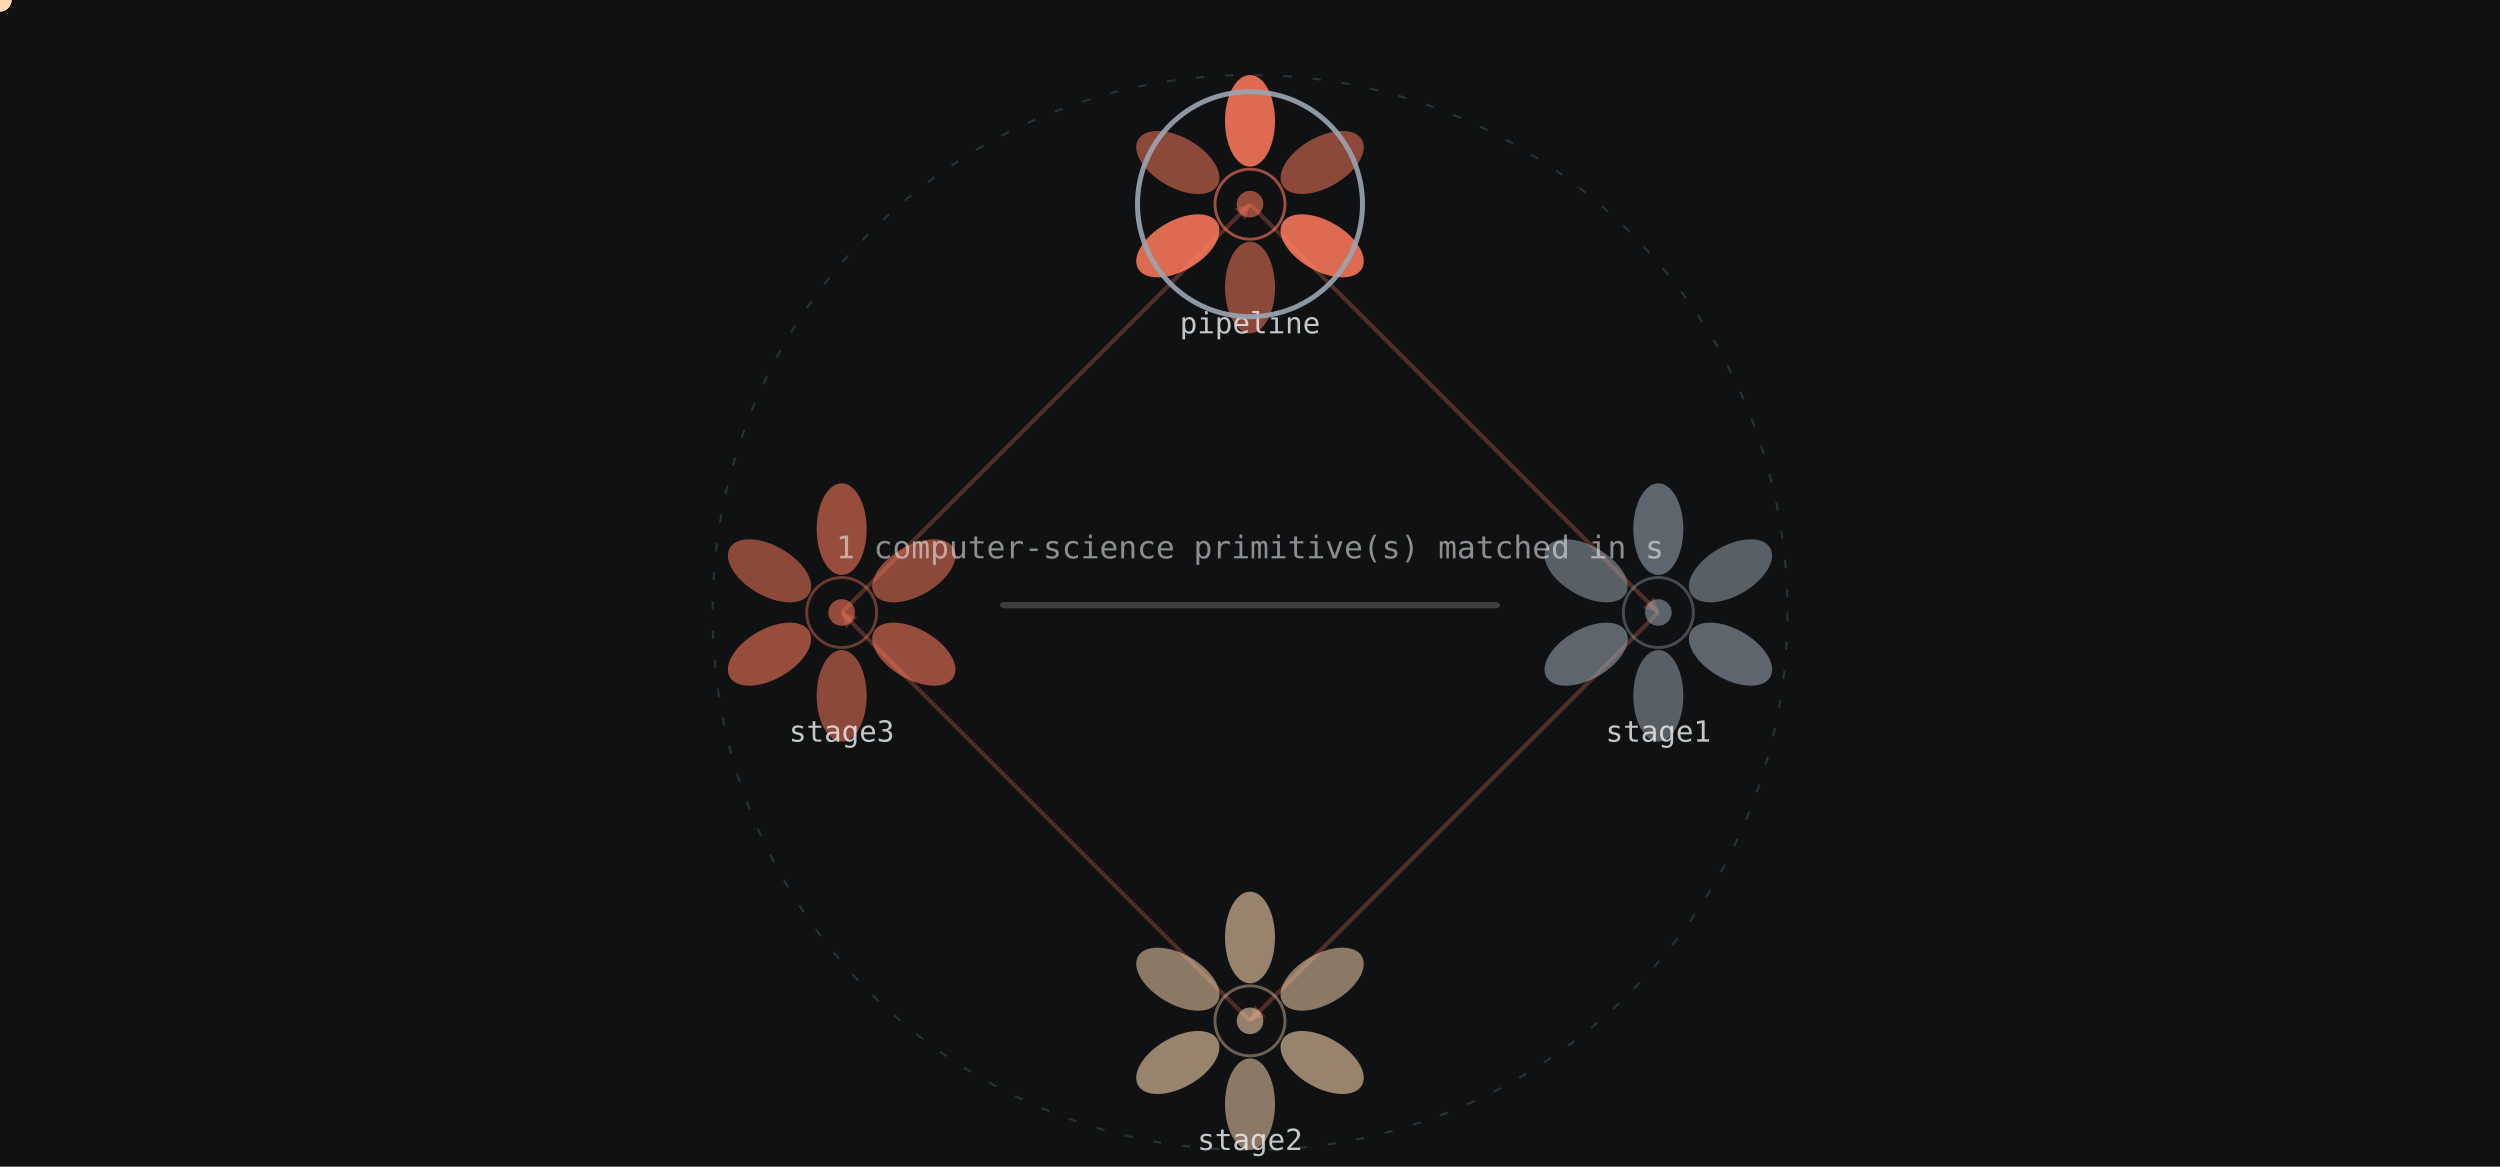
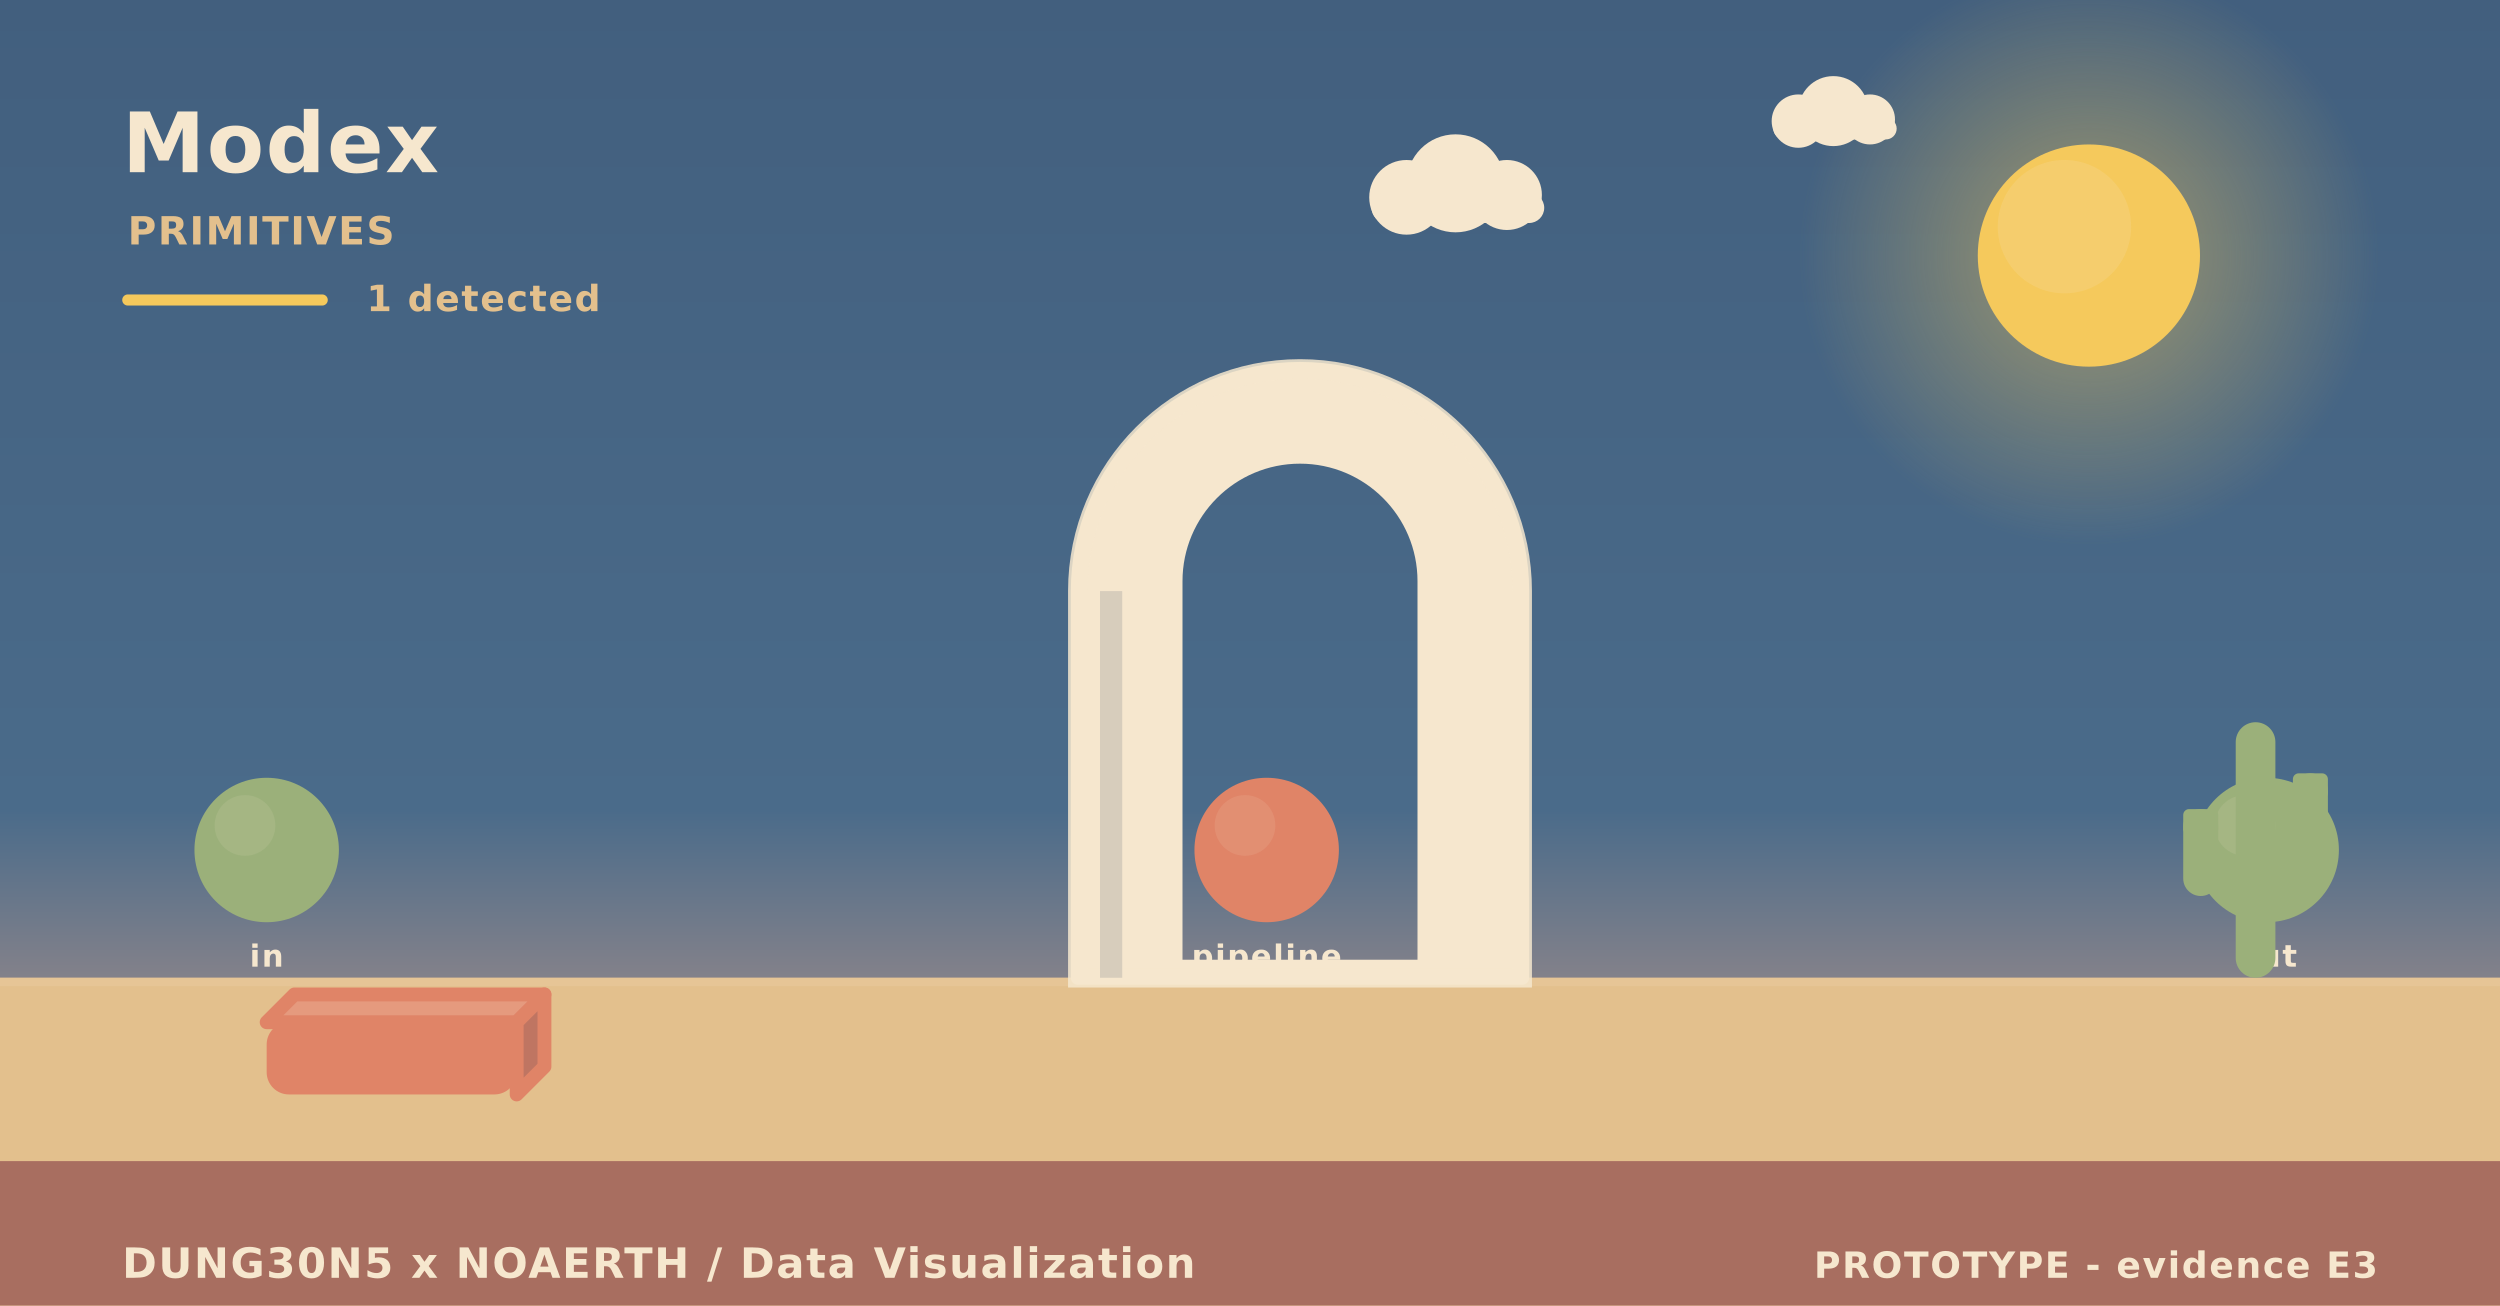
- <svg xmlns="http://www.w3.org/2000/svg" viewBox="0 0 1200 560" width="1200" height="560" role="img" aria-label="Modex state machine">
-   <rect width="1200" height="560" fill="#0f1113" />
-   <defs>
-     <linearGradient id="gs" x1="0" y1="0" x2="1" y2="1">
-       <stop offset="0%" stop-color="#ff7a5c" />
-       <stop offset="100%" stop-color="#9aa5b1" />
-     </linearGradient>
-   </defs>
-   <circle cx="600.00" cy="294.00" r="258.00" fill="none" stroke="rgba(241,243,245,0.140)" stroke-width="1.00" opacity="1.00" stroke-dasharray="4 10" />
-   <line x1="600.00" y1="98.00" x2="796.00" y2="294.00" stroke="rgba(255,122,92,0.500)" stroke-width="2.00" opacity="0.55" />
-   <polygon points="796.00,294.00 793.88,286.50 788.50,291.88" fill="rgba(255,122,92,0.500)" opacity="0.55" />
-   <g opacity="0.9">
-     <circle cx="0.00" cy="0.00" r="5.50" fill="#ffd8b1" opacity="1.00" />
-     <animateTransform attributeName="transform" type="translate" values="600.00,98.00 796.00,294.00" dur="4.85s" begin="0.0s" repeatCount="indefinite" />
-     <animateTransform attributeName="transform" type="translate" values="796.00,294.00 600.00,98.00" dur="4.85s" begin="2.425s" repeatCount="indefinite" />
+ <svg xmlns="http://www.w3.org/2000/svg" width="900" height="470" viewBox="0 0 900 470" role="img" aria-label="Modex - how it behaves">
+   <linearGradient id="skys" x1="0" y1="0" x2="0" y2="1">
+     <stop offset="0" stop-color="#425f7e" />
+     <stop offset="0.62" stop-color="#4a6b8a" />
+     <stop offset="1" stop-color="#f3ad8a" />
+   </linearGradient>
+   <rect width="900" height="470" fill="url(#skys)" />
+   <radialGradient id="suns">
+     <stop offset="0.35" stop-color="#f5c95c" stop-opacity="0.34" />
+     <stop offset="1" stop-color="#f5c95c" stop-opacity="0" />
+   </radialGradient>
+   <circle cx="752" cy="92" r="104" fill="url(#suns)" />
+   <circle cx="752" cy="92" r="40" fill="#f5c95c" />
+   <circle cx="743.2" cy="81.6" r="24" fill="#f5d27e" opacity="0.5" />
+   <g>
+     <circle cx="524" cy="66" r="17.64" fill="#f6e7ce" />
+     <circle cx="506.36" cy="71.04" r="13.44" fill="#f6e7ce" />
+     <circle cx="542.48" cy="70.2" r="12.6" fill="#f6e7ce" />
+     <rect x="493.76" y="69.36" width="62.16" height="10.92" rx="5.46" fill="#f6e7ce" />
+     <animateTransform attributeName="transform" type="translate" values="0 0;24 0;0 0" dur="36s" begin="0s" repeatCount="indefinite" />
  </g>
-   <line x1="796.00" y1="294.00" x2="600.00" y2="490.00" stroke="rgba(255,122,92,0.500)" stroke-width="2.00" opacity="0.55" />
-   <polygon points="600.00,490.00 607.50,487.88 602.12,482.50" fill="rgba(255,122,92,0.500)" opacity="0.55" />
-   <g opacity="0.9">
-     <circle cx="0.00" cy="0.00" r="5.50" fill="#ffd8b1" opacity="1.00" />
-     <animateTransform attributeName="transform" type="translate" values="796.00,294.00 600.00,490.00" dur="4.85s" begin="1.212s" repeatCount="indefinite" />
-     <animateTransform attributeName="transform" type="translate" values="600.00,490.00 796.00,294.00" dur="4.85s" begin="3.637s" repeatCount="indefinite" />
+   <g>
+     <circle cx="660" cy="40" r="12.6" fill="#f6e7ce" />
+     <circle cx="647.4" cy="43.6" r="9.6" fill="#f6e7ce" />
+     <circle cx="673.2" cy="43" r="9" fill="#f6e7ce" />
+     <rect x="638.4" y="42.4" width="44.4" height="7.8" rx="3.9" fill="#f6e7ce" />
+     <animateTransform attributeName="transform" type="translate" values="0 0;-18 0;0 0" dur="46s" begin="3s" repeatCount="indefinite" />
  </g>
-   <line x1="600.00" y1="490.00" x2="404.00" y2="294.00" stroke="rgba(255,122,92,0.500)" stroke-width="2.00" opacity="0.55" />
-   <polygon points="404.00,294.00 406.12,301.50 411.50,296.12" fill="rgba(255,122,92,0.500)" opacity="0.55" />
-   <g opacity="0.9">
-     <circle cx="0.00" cy="0.00" r="5.50" fill="#ffd8b1" opacity="1.00" />
-     <animateTransform attributeName="transform" type="translate" values="600.00,490.00 404.00,294.00" dur="4.85s" begin="2.425s" repeatCount="indefinite" />
-     <animateTransform attributeName="transform" type="translate" values="404.00,294.00 600.00,490.00" dur="4.85s" begin="4.85s" repeatCount="indefinite" />
+   <rect x="0" y="352" width="900" height="118" fill="#e3c08d" />
+   <rect x="0" y="352" width="900" height="3" fill="#e6c596" />
+   <text x="44" y="62" font-family="Verdana,DejaVu Sans,sans-serif" font-size="30" font-weight="700" letter-spacing="0.6" fill="#f6e7ce" text-anchor="start">Modex</text>
+   <text x="46" y="88" font-family="Verdana,DejaVu Sans,sans-serif" font-size="14" font-weight="700" letter-spacing="0.6" fill="#e3c08d" text-anchor="start">PRIMITIVES</text>
+   <rect x="44" y="106" width="74" height="4" rx="2" fill="#f5c95c" />
+   <text x="132" y="112" font-family="Verdana,DejaVu Sans,sans-serif" font-size="13" font-weight="700" letter-spacing="0.6" fill="#e3c08d" text-anchor="start">1 detected</text>
+   <path d="M388,352 L388,212.8 A80,80 0 0 1 548,212.8 L548,352 Z M423.2,348 L423.2,209.22 A44.8,44.8 0 0 1 512.8,209.22 L512.8,348 Z" fill="#f6e7ce" fill-rule="evenodd" stroke="#f6e7ce" stroke-width="5" stroke-linejoin="round" />
+   <path d="M388,352 L388,212.8 A80,80 0 0 1 548,212.8 L548,352 Z" fill="none" stroke="#f6e7ce" stroke-width="7" stroke-linecap="round" opacity="0.85" />
+   <rect x="396" y="212.8" width="8" height="139.2" fill="#d7cdbc" />
+   <circle cx="96" cy="306" r="26" fill="#9bb07a" />
+   <circle cx="88.2" cy="297.16" r="10.92" fill="#adbb8b" opacity="0.55" />
+   <text x="96" y="348" font-family="Verdana,DejaVu Sans,sans-serif" font-size="11" font-weight="700" letter-spacing="0.6" fill="#f6e7ce" text-anchor="middle">in</text>
+   <g>
+     <circle cx="456" cy="306" r="26" fill="#e08467" />
+     <circle cx="448.2" cy="297.16" r="10.92" fill="#e4987c" opacity="0.55" />
+     <animate attributeName="opacity" values="0.8;1;0.8" dur="4.6s" begin="0s" repeatCount="indefinite" />
  </g>
-   <line x1="404.00" y1="294.00" x2="600.00" y2="98.00" stroke="rgba(255,122,92,0.500)" stroke-width="2.00" opacity="0.55" />
-   <polygon points="600.00,98.00 592.50,100.12 597.88,105.50" fill="rgba(255,122,92,0.500)" opacity="0.55" />
-   <g opacity="0.9">
-     <circle cx="0.00" cy="0.00" r="5.50" fill="#ffd8b1" opacity="1.00" />
-     <animateTransform attributeName="transform" type="translate" values="404.00,294.00 600.00,98.00" dur="4.85s" begin="3.637s" repeatCount="indefinite" />
-     <animateTransform attributeName="transform" type="translate" values="600.00,98.00 404.00,294.00" dur="4.85s" begin="6.062s" repeatCount="indefinite" />
-   </g>
-   <ellipse cx="600.00" cy="58.00" rx="12.00" ry="22.00" fill="rgba(255,122,92,0.900)" opacity="0.95" transform="rotate(0.0 600.00 58.00)" />
-   <ellipse cx="634.64" cy="78.00" rx="12.00" ry="22.00" fill="rgba(255,122,92,0.550)" opacity="0.95" transform="rotate(60.0 634.64 78.00)" />
-   <ellipse cx="634.64" cy="118.00" rx="12.00" ry="22.00" fill="rgba(255,122,92,0.900)" opacity="0.95" transform="rotate(120.0 634.64 118.00)" />
-   <ellipse cx="600.00" cy="138.00" rx="12.00" ry="22.00" fill="rgba(255,122,92,0.550)" opacity="0.95" transform="rotate(180.0 600.00 138.00)" />
-   <ellipse cx="565.36" cy="118.00" rx="12.00" ry="22.00" fill="rgba(255,122,92,0.900)" opacity="0.95" transform="rotate(240.0 565.36 118.00)" />
-   <ellipse cx="565.36" cy="78.00" rx="12.00" ry="22.00" fill="rgba(255,122,92,0.550)" opacity="0.95" transform="rotate(300.0 565.36 78.00)" />
-   <circle cx="600.00" cy="98.00" r="16.80" fill="none" stroke="rgba(255,122,92,0.900)" stroke-width="1.40" opacity="0.66" />
-   <circle cx="600.00" cy="98.00" r="6.40" fill="rgba(255,122,92,0.550)" opacity="1.00" />
-   <text x="600" y="160" font-family="ui-monospace,Menlo,monospace" font-size="14" fill="rgba(241,243,245,0.800)" text-anchor="middle">pipeline</text>
-   <g>
-     <circle cx="600.00" cy="98.00" r="54.00" fill="none" stroke="#9aa5b1" stroke-width="2.40" opacity="0.90" />
-     <animate attributeName="opacity" values="0.25;1.0;0.25" dur="9.7s" begin="0.0s" repeatCount="indefinite" />
-   </g>
-   <ellipse cx="796.00" cy="254.00" rx="12.00" ry="22.00" fill="rgba(154,165,177,0.600)" opacity="0.95" transform="rotate(0.0 796.00 254.00)" />
-   <ellipse cx="830.64" cy="274.00" rx="12.00" ry="22.00" fill="rgba(154,165,177,0.550)" opacity="0.95" transform="rotate(60.0 830.64 274.00)" />
-   <ellipse cx="830.64" cy="314.00" rx="12.00" ry="22.00" fill="rgba(154,165,177,0.600)" opacity="0.95" transform="rotate(120.0 830.64 314.00)" />
-   <ellipse cx="796.00" cy="334.00" rx="12.00" ry="22.00" fill="rgba(154,165,177,0.550)" opacity="0.95" transform="rotate(180.0 796.00 334.00)" />
-   <ellipse cx="761.36" cy="314.00" rx="12.00" ry="22.00" fill="rgba(154,165,177,0.600)" opacity="0.95" transform="rotate(240.0 761.36 314.00)" />
-   <ellipse cx="761.36" cy="274.00" rx="12.00" ry="22.00" fill="rgba(154,165,177,0.550)" opacity="0.95" transform="rotate(300.0 761.36 274.00)" />
-   <circle cx="796.00" cy="294.00" r="16.80" fill="none" stroke="rgba(154,165,177,0.600)" stroke-width="1.40" opacity="0.66" />
-   <circle cx="796.00" cy="294.00" r="6.40" fill="rgba(154,165,177,0.550)" opacity="1.00" />
-   <text x="796" y="356" font-family="ui-monospace,Menlo,monospace" font-size="14" fill="rgba(241,243,245,0.800)" text-anchor="middle">stage1</text>
-   <ellipse cx="600.00" cy="450.00" rx="12.00" ry="22.00" fill="rgba(255,216,177,0.600)" opacity="0.95" transform="rotate(0.0 600.00 450.00)" />
-   <ellipse cx="634.64" cy="470.00" rx="12.00" ry="22.00" fill="rgba(255,216,177,0.550)" opacity="0.95" transform="rotate(60.0 634.64 470.00)" />
-   <ellipse cx="634.64" cy="510.00" rx="12.00" ry="22.00" fill="rgba(255,216,177,0.600)" opacity="0.95" transform="rotate(120.0 634.64 510.00)" />
-   <ellipse cx="600.00" cy="530.00" rx="12.00" ry="22.00" fill="rgba(255,216,177,0.550)" opacity="0.95" transform="rotate(180.0 600.00 530.00)" />
-   <ellipse cx="565.36" cy="510.00" rx="12.00" ry="22.00" fill="rgba(255,216,177,0.600)" opacity="0.95" transform="rotate(240.0 565.36 510.00)" />
-   <ellipse cx="565.36" cy="470.00" rx="12.00" ry="22.00" fill="rgba(255,216,177,0.550)" opacity="0.95" transform="rotate(300.0 565.36 470.00)" />
-   <circle cx="600.00" cy="490.00" r="16.80" fill="none" stroke="rgba(255,216,177,0.600)" stroke-width="1.40" opacity="0.66" />
-   <circle cx="600.00" cy="490.00" r="6.40" fill="rgba(255,216,177,0.550)" opacity="1.00" />
-   <text x="600" y="552" font-family="ui-monospace,Menlo,monospace" font-size="14" fill="rgba(241,243,245,0.800)" text-anchor="middle">stage2</text>
-   <ellipse cx="404.00" cy="254.00" rx="12.00" ry="22.00" fill="rgba(255,122,92,0.600)" opacity="0.95" transform="rotate(0.0 404.00 254.00)" />
-   <ellipse cx="438.64" cy="274.00" rx="12.00" ry="22.00" fill="rgba(255,122,92,0.550)" opacity="0.95" transform="rotate(60.0 438.64 274.00)" />
-   <ellipse cx="438.64" cy="314.00" rx="12.00" ry="22.00" fill="rgba(255,122,92,0.600)" opacity="0.95" transform="rotate(120.0 438.64 314.00)" />
-   <ellipse cx="404.00" cy="334.00" rx="12.00" ry="22.00" fill="rgba(255,122,92,0.550)" opacity="0.95" transform="rotate(180.0 404.00 334.00)" />
-   <ellipse cx="369.36" cy="314.00" rx="12.00" ry="22.00" fill="rgba(255,122,92,0.600)" opacity="0.95" transform="rotate(240.0 369.36 314.00)" />
-   <ellipse cx="369.36" cy="274.00" rx="12.00" ry="22.00" fill="rgba(255,122,92,0.550)" opacity="0.95" transform="rotate(300.0 369.36 274.00)" />
-   <circle cx="404.00" cy="294.00" r="16.80" fill="none" stroke="rgba(255,122,92,0.600)" stroke-width="1.40" opacity="0.66" />
-   <circle cx="404.00" cy="294.00" r="6.40" fill="rgba(255,122,92,0.550)" opacity="1.00" />
-   <text x="404" y="356" font-family="ui-monospace,Menlo,monospace" font-size="14" fill="rgba(241,243,245,0.800)" text-anchor="middle">stage3</text>
-   <rect x="480.00" y="289.00" width="240.00" height="3.00" rx="2.00" fill="rgba(241,243,245,0.200)" opacity="1.00" />
-   <text x="600" y="268" font-family="ui-monospace,Menlo,monospace" font-size="15" fill="rgba(241,243,245,0.550)" text-anchor="middle">1 computer-science primitive(s) matched in s</text>
+   <text x="456" y="348" font-family="Verdana,DejaVu Sans,sans-serif" font-size="11" font-weight="700" letter-spacing="0.6" fill="#f6e7ce" text-anchor="middle">pipeline</text>
+   <circle cx="816" cy="306" r="26" fill="#9bb07a" />
+   <circle cx="808.2" cy="297.16" r="10.92" fill="#adbb8b" opacity="0.55" />
+   <text x="816" y="348" font-family="Verdana,DejaVu Sans,sans-serif" font-size="11" font-weight="700" letter-spacing="0.6" fill="#f6e7ce" text-anchor="middle">out</text>
+   <path d="M96,368 L186,368 L196,358 L106,358 Z" fill="#e59a7e" stroke="#e08467" stroke-width="5" stroke-linejoin="round" />
+   <path d="M186,368 L196,358 L196,384 L186,394 Z" fill="#bf7562" stroke="#e08467" stroke-width="5" stroke-linejoin="round" />
+   <rect x="96" y="368" width="90" height="26" rx="8" fill="#e08467" />
+   <rect x="804.86" y="260" width="14.28" height="92" rx="7.14" fill="#9bb07a" />
+   <rect x="785.96" y="291.28" width="12.6" height="31.28" rx="6.3" fill="#9bb07a" />
+   <rect x="785.96" y="291.28" width="12.6" height="9.2" rx="2.1" fill="#9bb07a" />
+   <rect x="825.44" y="278.4" width="12.6" height="31.28" rx="6.3" fill="#9bb07a" />
+   <rect x="825.44" y="278.4" width="12.6" height="9.2" rx="2.1" fill="#9bb07a" />
+   <rect x="0" y="418" width="900" height="52" rx="0" fill="#a5695e" opacity="0.94" />
+   <text x="44" y="460" font-family="Verdana,DejaVu Sans,sans-serif" font-size="15" font-weight="700" letter-spacing="0.6" fill="#f6e7ce" text-anchor="start">DUNG30N5 x NOAERTH  /  Data Visualization</text>
+   <text x="856" y="460" font-family="Verdana,DejaVu Sans,sans-serif" font-size="13" font-weight="700" letter-spacing="0.6" fill="#f6e7ce" text-anchor="end">PROTOTYPE  -  evidence E3</text>
</svg>
